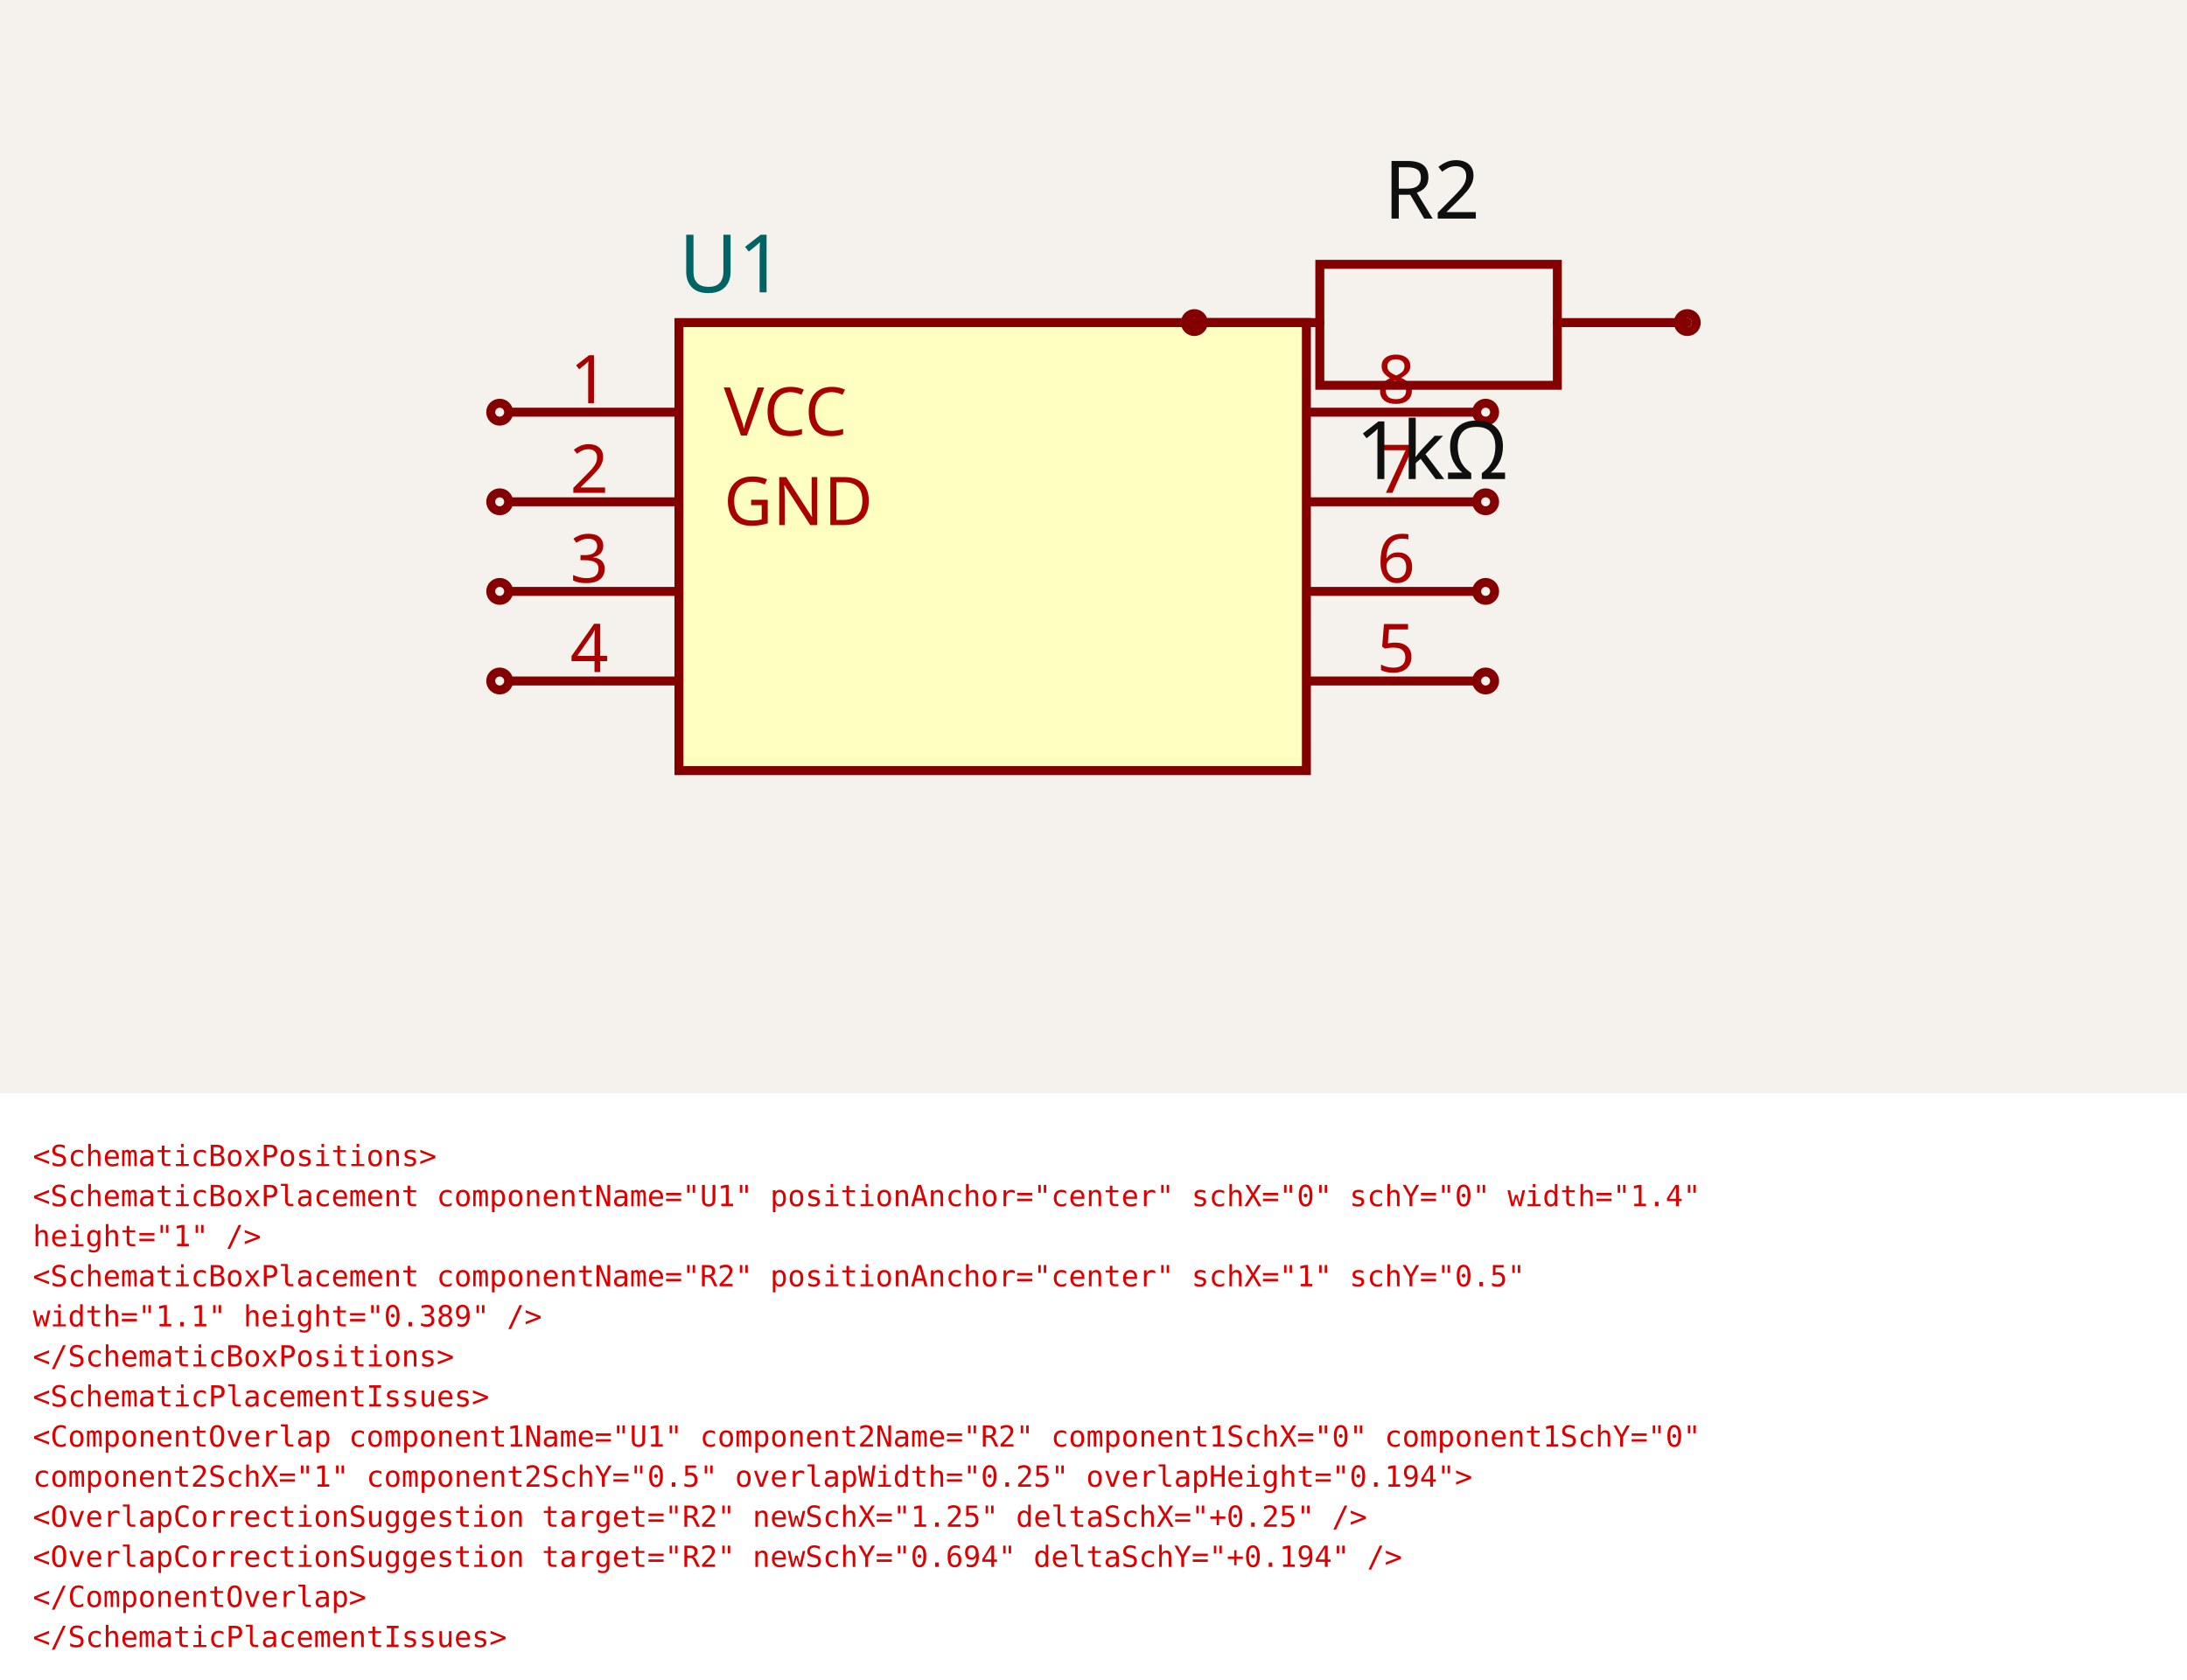
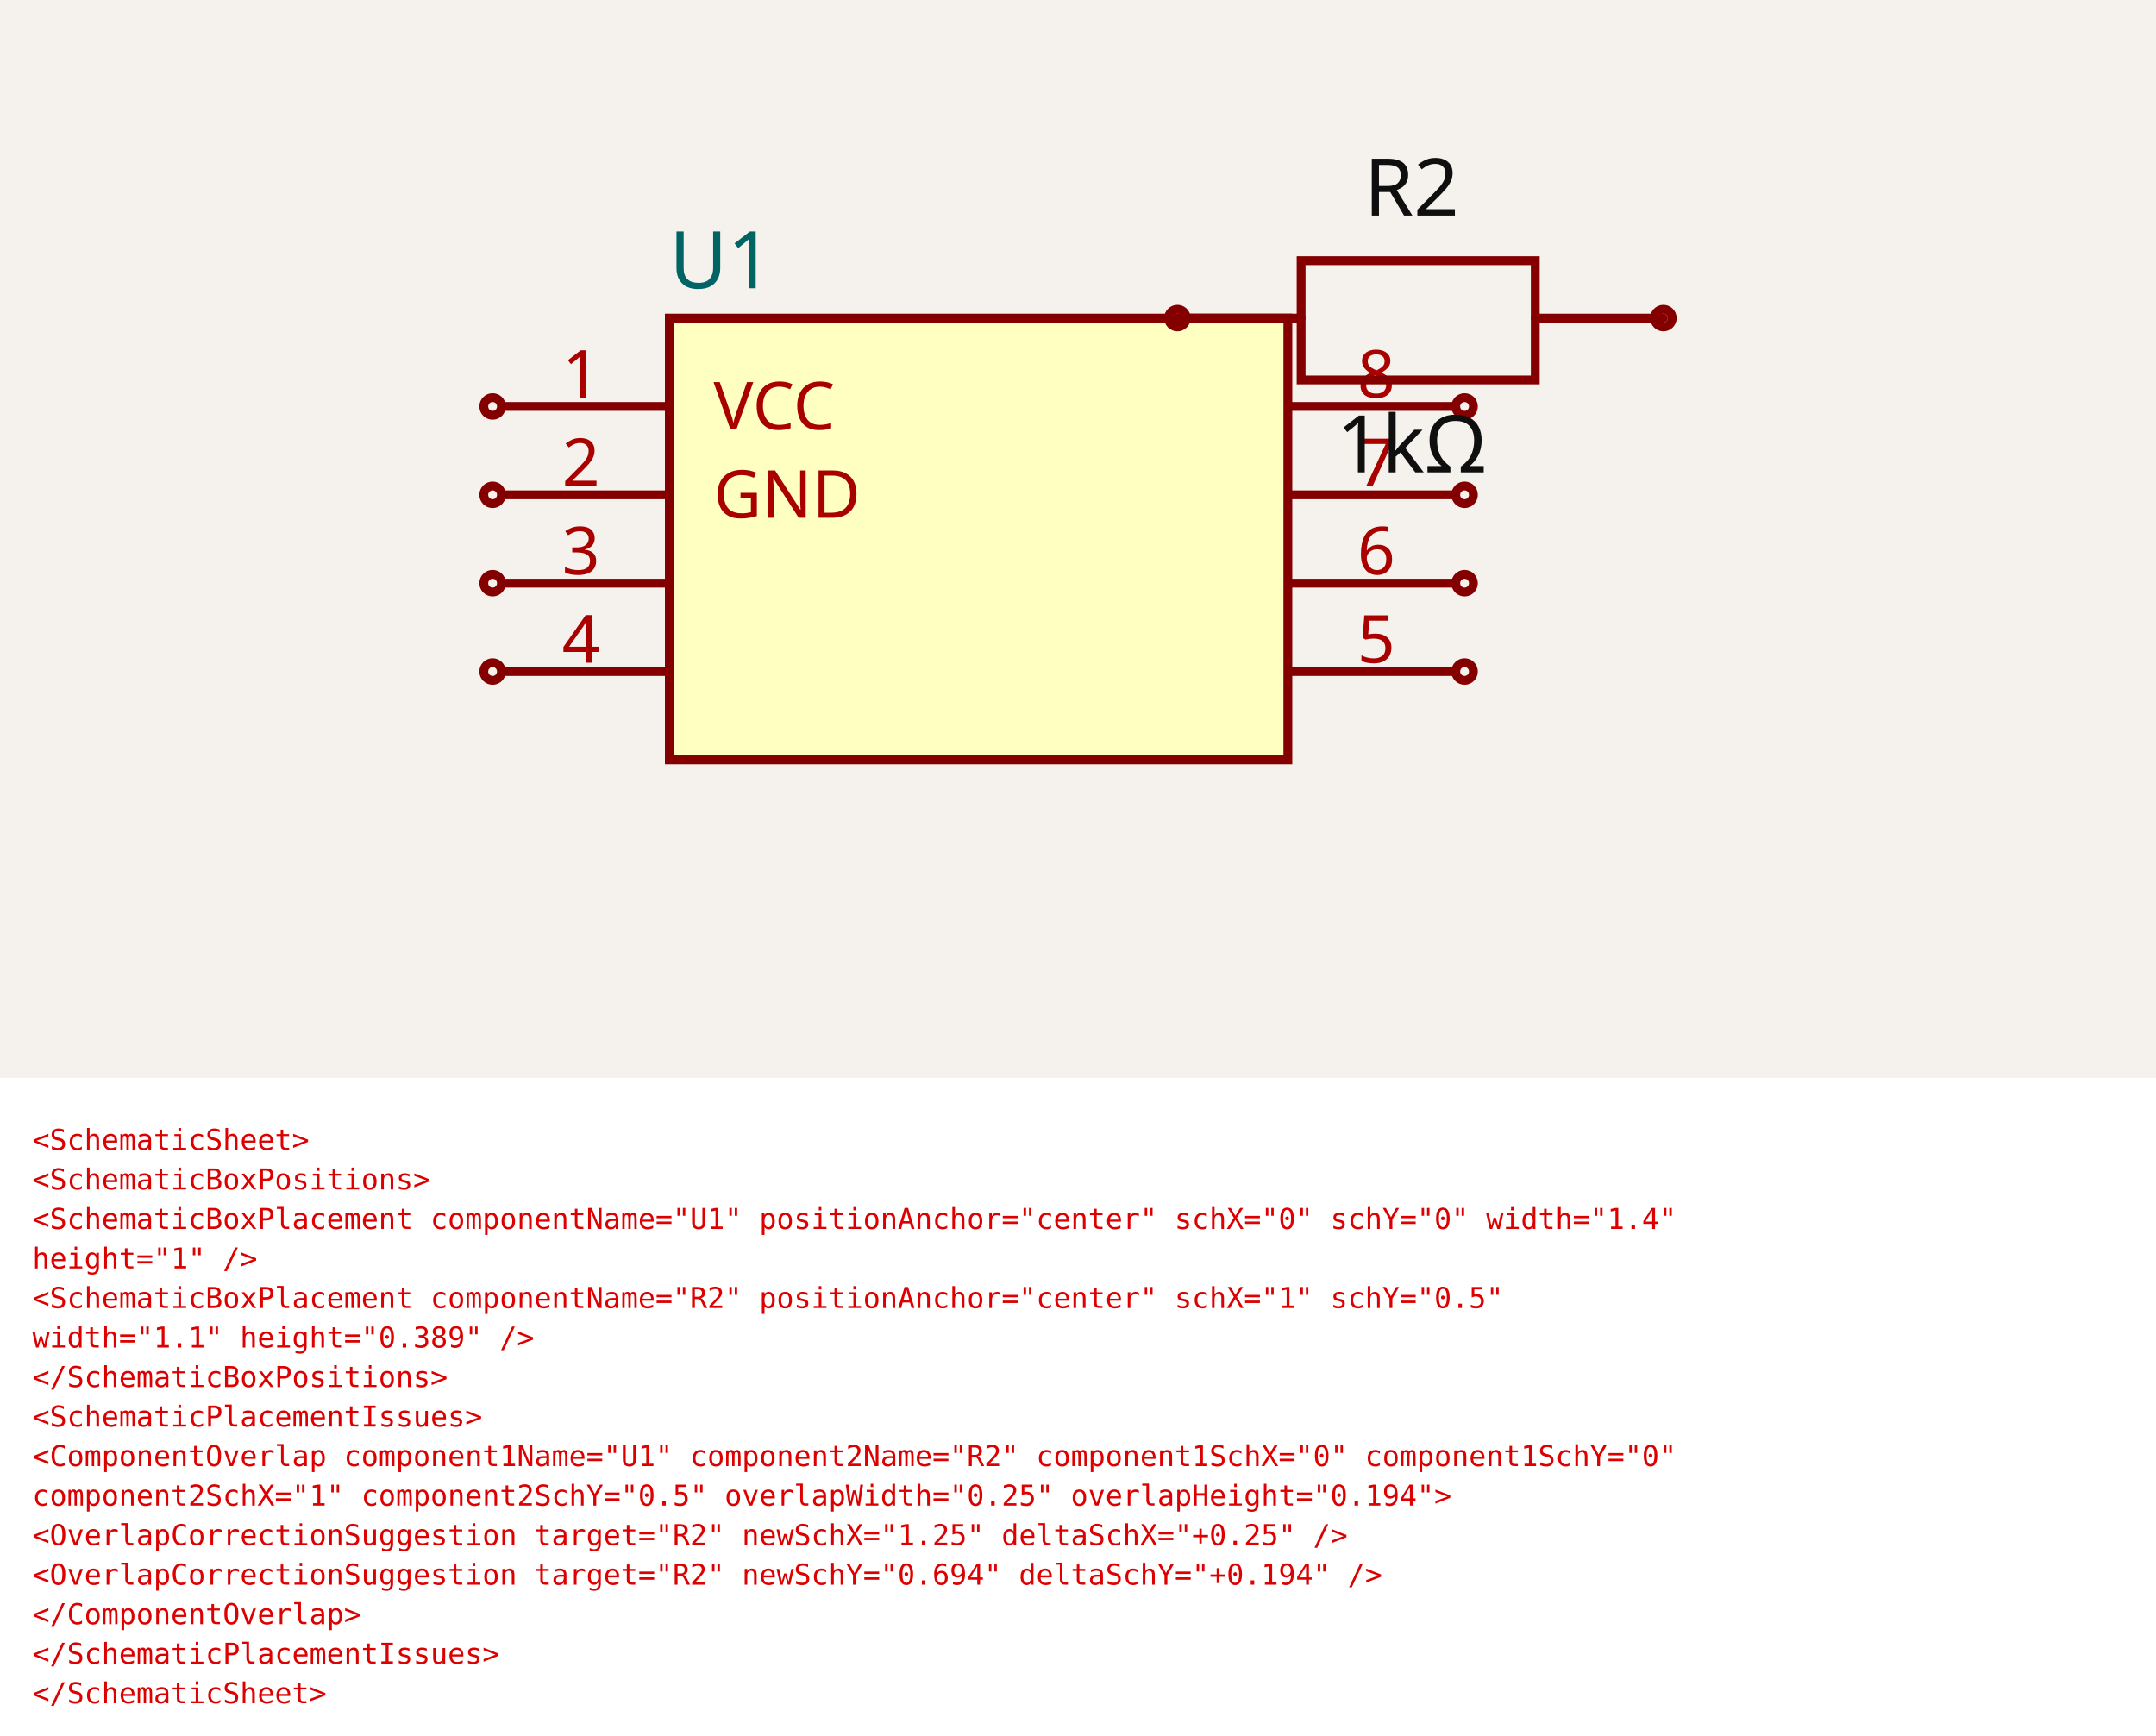
- <svg xmlns="http://www.w3.org/2000/svg" width="1200" height="922" viewBox="0 0 1200 922" role="img" aria-label="schematic analysis fixture">
+ <svg xmlns="http://www.w3.org/2000/svg" width="1200" height="966" viewBox="0 0 1200 966" role="img" aria-label="schematic analysis fixture">
  <g transform="translate(0, 0)">
    <style>
              .boundary { fill: rgb(245, 241, 237); }
              .schematic-boundary { fill: none; stroke: #fff; }
              .component { fill: none; stroke: rgb(132, 0, 0); }
              .chip { fill: rgb(255, 255, 194); stroke: rgb(132, 0, 0); }
              .component-pin { fill: none; stroke: rgb(132, 0, 0); }
              /* Basic per-trace hover fallback */
              .trace:hover {
                filter: invert(1);
              }
              .trace:hover .trace-crossing-outline {
                opacity: 0;
              }
              .trace:hover .trace-junction {
                filter: invert(1);
              }
              /* Net-hover highlighting: when a trace or its overlays are hovered,
                 invert color for all traces (base + overlays) sharing the same
                 subcircuit connectivity key. Also hide crossing outline during hover. */
-               
+ 
              .text { font-family: sans-serif; fill: rgb(0, 150, 0); }
              .pin-number { fill: rgb(169, 0, 0); }
              .port-label { fill: rgb(0, 100, 100); }
              .component-name { fill: rgb(0, 100, 100); }
+ 
            </style>
    <rect class="boundary" x="0" y="0" width="1200" height="600" />
-     <g data-circuit-json-type="schematic_component" data-schematic-component-id="schematic_component_0">
-       <rect class="component chip" x="372.541" y="177.049" width="344.262" height="245.902" stroke-width="4.918px" fill="rgb(255, 255, 194)" stroke="rgb(132, 0, 0)" />
-       <rect class="component-overlay" x="372.541" y="177.049" width="344.262" height="245.902" fill="transparent" />
-       <text x="372.541" y="454.918" fill="#006464" text-anchor="start" dominant-baseline="middle" font-family="sans-serif" font-size="44.262px" transform="rotate(0, 372.541, 454.918)" />
-       <text x="372.541" y="145.082" fill="#006464" text-anchor="start" dominant-baseline="middle" font-family="sans-serif" font-size="44.262px" transform="rotate(0, 372.541, 145.082)">U1</text>
-       <line class="component-pin" x1="372.541" y1="226.23" x2="279.098" y2="226.23" stroke-width="4.918px" />
-       <g data-schematic-port-id="source_port_0">
-         <circle class="component-pin" cx="274.18" cy="226.23" r="4.918" stroke-width="4.918px" />
+     <g class="sch-component" data-circuit-json-type="schematic_component" data-schematic-component-id="schematic_component_0">
+       <rect class="component chip sch-component-body" x="372.541" y="177.049" width="344.262" height="245.902" stroke-width="4.918px" fill="rgb(255, 255, 194)" stroke="rgb(132, 0, 0)" />
+       <rect class="component-overlay sch-component-overlay" x="372.541" y="177.049" width="344.262" height="245.902" fill="transparent" />
+       <text class="sch-text" x="372.541" y="454.918" fill="#006464" text-anchor="start" dominant-baseline="middle" font-family="sans-serif" font-size="44.262px" transform="rotate(0, 372.541, 454.918)" />
+       <text class="sch-text" x="372.541" y="145.082" fill="#006464" text-anchor="start" dominant-baseline="middle" font-family="sans-serif" font-size="44.262px" transform="rotate(0, 372.541, 145.082)">U1</text>
+       <line class="component-pin sch-component-pin sch-port-line" x1="372.541" y1="226.23" x2="279.098" y2="226.23" stroke-width="4.918px" />
+       <g class="sch-port" data-schematic-port-id="source_port_0">
+         <circle class="component-pin sch-component-pin sch-port-terminal" cx="274.18" cy="226.23" r="4.918" stroke-width="4.918px" />
        <rect x="269.262" y="221.311" width="9.836" height="9.836" opacity="0" />
      </g>
-       <text class="pin-number" x="323.361" y="221.311" style="font-family: sans-serif;" fill="rgb(169, 0, 0)" text-anchor="middle" dominant-baseline="auto" font-size="36.885px" transform="">1</text>
-       <text class="pin-number" x="397.131" y="226.23" style="font-family: sans-serif;" fill="rgb(169, 0, 0)" text-anchor="start" dominant-baseline="middle" font-size="36.885px" transform="">VCC</text>
-       <line class="component-pin" x1="372.541" y1="275.41" x2="279.098" y2="275.41" stroke-width="4.918px" />
-       <g data-schematic-port-id="source_port_1">
-         <circle class="component-pin" cx="274.18" cy="275.41" r="4.918" stroke-width="4.918px" />
+       <text class="pin-number sch-pin-number" x="323.361" y="221.311" style="font-family: sans-serif;" fill="rgb(169, 0, 0)" text-anchor="middle" dominant-baseline="auto" font-size="36.885px" transform="">1</text>
+       <text class="pin-number sch-pin-label" x="397.131" y="226.23" style="font-family: sans-serif;" fill="rgb(169, 0, 0)" text-anchor="start" dominant-baseline="middle" font-size="36.885px" transform="">VCC</text>
+       <line class="component-pin sch-component-pin sch-port-line" x1="372.541" y1="275.41" x2="279.098" y2="275.41" stroke-width="4.918px" />
+       <g class="sch-port" data-schematic-port-id="source_port_1">
+         <circle class="component-pin sch-component-pin sch-port-terminal" cx="274.18" cy="275.41" r="4.918" stroke-width="4.918px" />
        <rect x="269.262" y="270.492" width="9.836" height="9.836" opacity="0" />
      </g>
-       <text class="pin-number" x="323.361" y="270.492" style="font-family: sans-serif;" fill="rgb(169, 0, 0)" text-anchor="middle" dominant-baseline="auto" font-size="36.885px" transform="">2</text>
-       <text class="pin-number" x="397.131" y="275.41" style="font-family: sans-serif;" fill="rgb(169, 0, 0)" text-anchor="start" dominant-baseline="middle" font-size="36.885px" transform="">GND</text>
-       <line class="component-pin" x1="372.541" y1="324.59" x2="279.098" y2="324.59" stroke-width="4.918px" />
-       <g data-schematic-port-id="source_port_2">
-         <circle class="component-pin" cx="274.18" cy="324.59" r="4.918" stroke-width="4.918px" />
+       <text class="pin-number sch-pin-number" x="323.361" y="270.492" style="font-family: sans-serif;" fill="rgb(169, 0, 0)" text-anchor="middle" dominant-baseline="auto" font-size="36.885px" transform="">2</text>
+       <text class="pin-number sch-pin-label" x="397.131" y="275.41" style="font-family: sans-serif;" fill="rgb(169, 0, 0)" text-anchor="start" dominant-baseline="middle" font-size="36.885px" transform="">GND</text>
+       <line class="component-pin sch-component-pin sch-port-line" x1="372.541" y1="324.59" x2="279.098" y2="324.59" stroke-width="4.918px" />
+       <g class="sch-port" data-schematic-port-id="source_port_2">
+         <circle class="component-pin sch-component-pin sch-port-terminal" cx="274.18" cy="324.59" r="4.918" stroke-width="4.918px" />
        <rect x="269.262" y="319.672" width="9.836" height="9.836" opacity="0" />
      </g>
-       <text class="pin-number" x="323.361" y="319.672" style="font-family: sans-serif;" fill="rgb(169, 0, 0)" text-anchor="middle" dominant-baseline="auto" font-size="36.885px" transform="">3</text>
-       <line class="component-pin" x1="372.541" y1="373.77" x2="279.098" y2="373.77" stroke-width="4.918px" />
-       <g data-schematic-port-id="source_port_3">
-         <circle class="component-pin" cx="274.18" cy="373.77" r="4.918" stroke-width="4.918px" />
+       <text class="pin-number sch-pin-number" x="323.361" y="319.672" style="font-family: sans-serif;" fill="rgb(169, 0, 0)" text-anchor="middle" dominant-baseline="auto" font-size="36.885px" transform="">3</text>
+       <line class="component-pin sch-component-pin sch-port-line" x1="372.541" y1="373.77" x2="279.098" y2="373.77" stroke-width="4.918px" />
+       <g class="sch-port" data-schematic-port-id="source_port_3">
+         <circle class="component-pin sch-component-pin sch-port-terminal" cx="274.18" cy="373.77" r="4.918" stroke-width="4.918px" />
        <rect x="269.262" y="368.852" width="9.836" height="9.836" opacity="0" />
      </g>
-       <text class="pin-number" x="323.361" y="368.852" style="font-family: sans-serif;" fill="rgb(169, 0, 0)" text-anchor="middle" dominant-baseline="auto" font-size="36.885px" transform="">4</text>
-       <line class="component-pin" x1="716.803" y1="373.77" x2="810.246" y2="373.77" stroke-width="4.918px" />
-       <g data-schematic-port-id="source_port_4">
-         <circle class="component-pin" cx="815.164" cy="373.77" r="4.918" stroke-width="4.918px" />
+       <text class="pin-number sch-pin-number" x="323.361" y="368.852" style="font-family: sans-serif;" fill="rgb(169, 0, 0)" text-anchor="middle" dominant-baseline="auto" font-size="36.885px" transform="">4</text>
+       <line class="component-pin sch-component-pin sch-port-line" x1="716.803" y1="373.77" x2="810.246" y2="373.77" stroke-width="4.918px" />
+       <g class="sch-port" data-schematic-port-id="source_port_4">
+         <circle class="component-pin sch-component-pin sch-port-terminal" cx="815.164" cy="373.77" r="4.918" stroke-width="4.918px" />
        <rect x="810.246" y="368.852" width="9.836" height="9.836" opacity="0" />
      </g>
-       <text class="pin-number" x="765.984" y="368.852" style="font-family: sans-serif;" fill="rgb(169, 0, 0)" text-anchor="middle" dominant-baseline="auto" font-size="36.885px" transform="">5</text>
-       <line class="component-pin" x1="716.803" y1="324.59" x2="810.246" y2="324.59" stroke-width="4.918px" />
-       <g data-schematic-port-id="source_port_5">
-         <circle class="component-pin" cx="815.164" cy="324.59" r="4.918" stroke-width="4.918px" />
+       <text class="pin-number sch-pin-number" x="765.984" y="368.852" style="font-family: sans-serif;" fill="rgb(169, 0, 0)" text-anchor="middle" dominant-baseline="auto" font-size="36.885px" transform="">5</text>
+       <line class="component-pin sch-component-pin sch-port-line" x1="716.803" y1="324.59" x2="810.246" y2="324.59" stroke-width="4.918px" />
+       <g class="sch-port" data-schematic-port-id="source_port_5">
+         <circle class="component-pin sch-component-pin sch-port-terminal" cx="815.164" cy="324.59" r="4.918" stroke-width="4.918px" />
        <rect x="810.246" y="319.672" width="9.836" height="9.836" opacity="0" />
      </g>
-       <text class="pin-number" x="765.984" y="319.672" style="font-family: sans-serif;" fill="rgb(169, 0, 0)" text-anchor="middle" dominant-baseline="auto" font-size="36.885px" transform="">6</text>
-       <line class="component-pin" x1="716.803" y1="275.41" x2="810.246" y2="275.41" stroke-width="4.918px" />
-       <g data-schematic-port-id="source_port_6">
-         <circle class="component-pin" cx="815.164" cy="275.41" r="4.918" stroke-width="4.918px" />
+       <text class="pin-number sch-pin-number" x="765.984" y="319.672" style="font-family: sans-serif;" fill="rgb(169, 0, 0)" text-anchor="middle" dominant-baseline="auto" font-size="36.885px" transform="">6</text>
+       <line class="component-pin sch-component-pin sch-port-line" x1="716.803" y1="275.41" x2="810.246" y2="275.41" stroke-width="4.918px" />
+       <g class="sch-port" data-schematic-port-id="source_port_6">
+         <circle class="component-pin sch-component-pin sch-port-terminal" cx="815.164" cy="275.41" r="4.918" stroke-width="4.918px" />
        <rect x="810.246" y="270.492" width="9.836" height="9.836" opacity="0" />
      </g>
-       <text class="pin-number" x="765.984" y="270.492" style="font-family: sans-serif;" fill="rgb(169, 0, 0)" text-anchor="middle" dominant-baseline="auto" font-size="36.885px" transform="">7</text>
-       <line class="component-pin" x1="716.803" y1="226.23" x2="810.246" y2="226.23" stroke-width="4.918px" />
-       <g data-schematic-port-id="source_port_7">
-         <circle class="component-pin" cx="815.164" cy="226.23" r="4.918" stroke-width="4.918px" />
+       <text class="pin-number sch-pin-number" x="765.984" y="270.492" style="font-family: sans-serif;" fill="rgb(169, 0, 0)" text-anchor="middle" dominant-baseline="auto" font-size="36.885px" transform="">7</text>
+       <line class="component-pin sch-component-pin sch-port-line" x1="716.803" y1="226.23" x2="810.246" y2="226.23" stroke-width="4.918px" />
+       <g class="sch-port" data-schematic-port-id="source_port_7">
+         <circle class="component-pin sch-component-pin sch-port-terminal" cx="815.164" cy="226.23" r="4.918" stroke-width="4.918px" />
        <rect x="810.246" y="221.311" width="9.836" height="9.836" opacity="0" />
      </g>
-       <text class="pin-number" x="765.984" y="221.311" style="font-family: sans-serif;" fill="rgb(169, 0, 0)" text-anchor="middle" dominant-baseline="auto" font-size="36.885px" transform="">8</text>
+       <text class="pin-number sch-pin-number" x="765.984" y="221.311" style="font-family: sans-serif;" fill="rgb(169, 0, 0)" text-anchor="middle" dominant-baseline="auto" font-size="36.885px" transform="">8</text>
    </g>
-     <g data-circuit-json-type="schematic_component" data-schematic-component-id="schematic_component_1">
-       <rect class="component-overlay" x="655.328" y="145.082" width="270.492" height="66.393" fill="transparent" />
-       <path d="M 655.328 177.049 L 724.18 177.049" stroke="rgb(132, 0, 0)" fill="none" stroke-width="4.918px" stroke-linecap="round" />
-       <path d="M 854.508 177.049 L 925.82 177.049" stroke="rgb(132, 0, 0)" fill="none" stroke-width="4.918px" stroke-linecap="round" />
-       <path d="M 790.574 145.082 L 854.508 145.082 L 854.508 211.475 L 724.18 211.475 L 724.18 145.082 L 790.574 145.082" stroke="rgb(132, 0, 0)" fill="none" stroke-width="4.918px" stroke-linecap="round" />
-       <text x="785.656" y="132.921" stroke="rgb(245, 241, 237)" stroke-width="4.918px" paint-order="stroke" fill="rgb(15, 15, 15)" font-family="sans-serif" text-anchor="middle" dominant-baseline="ideographic" font-size="44.262px">R2</text>
-       <text x="785.656" y="228.555" fill="rgb(15, 15, 15)" font-family="sans-serif" text-anchor="middle" dominant-baseline="hanging" font-size="44.262px">1kΩ</text>
-       <circle cx="655.328" cy="177.049" r="4.918px" stroke-width="4.918px" fill="none" stroke="rgb(132, 0, 0)" />
-       <circle cx="925.82" cy="177.049" r="4.918px" stroke-width="4.918px" fill="none" stroke="rgb(132, 0, 0)" />
+     <g class="sch-component" data-circuit-json-type="schematic_component" data-schematic-component-id="schematic_component_1">
+       <rect class="component-overlay sch-component-overlay" x="655.328" y="145.082" width="270.492" height="66.393" fill="transparent" />
+       <path class="sch-component-symbol-path" d="M 655.328 177.049 L 724.18 177.049" stroke="rgb(132, 0, 0)" fill="none" stroke-width="4.918px" stroke-linecap="round" />
+       <path class="sch-component-symbol-path" d="M 854.508 177.049 L 925.82 177.049" stroke="rgb(132, 0, 0)" fill="none" stroke-width="4.918px" stroke-linecap="round" />
+       <path class="sch-component-symbol-path" d="M 790.574 145.082 L 854.508 145.082 L 854.508 211.475 L 724.18 211.475 L 724.18 145.082 L 790.574 145.082" stroke="rgb(132, 0, 0)" fill="none" stroke-width="4.918px" stroke-linecap="round" />
+       <text class="sch-component-name sch-component-text" x="785.656" y="132.921" stroke="rgb(245, 241, 237)" stroke-width="4.918px" paint-order="stroke" fill="rgb(15, 15, 15)" font-family="sans-serif" text-anchor="middle" dominant-baseline="ideographic" font-size="44.262px">R2</text>
+       <text class="sch-component-text" x="785.656" y="228.555" fill="rgb(15, 15, 15)" font-family="sans-serif" text-anchor="middle" dominant-baseline="hanging" font-size="44.262px">1kΩ</text>
+       <circle class="component-pin sch-component-pin" cx="655.328" cy="177.049" r="4.918px" stroke-width="4.918px" fill="none" stroke="rgb(132, 0, 0)" />
+       <circle class="component-pin sch-component-pin" cx="925.82" cy="177.049" r="4.918px" stroke-width="4.918px" fill="none" stroke="rgb(132, 0, 0)" />
    </g>
-     <g class="schematic-port-hover" data-schematic-port-id="source_port_0">
+     <g class="schematic-port-hover sch-port-hover" data-schematic-port-id="source_port_0">
      <circle cx="274.18" cy="226.23" r="9.836" fill="red" opacity="0" />
    </g>
-     <g class="schematic-port-hover" data-schematic-port-id="source_port_1">
+     <g class="schematic-port-hover sch-port-hover" data-schematic-port-id="source_port_1">
      <circle cx="274.18" cy="275.41" r="9.836" fill="red" opacity="0" />
    </g>
-     <g class="schematic-port-hover" data-schematic-port-id="source_port_2">
+     <g class="schematic-port-hover sch-port-hover" data-schematic-port-id="source_port_2">
      <circle cx="274.18" cy="324.59" r="9.836" fill="red" opacity="0" />
    </g>
-     <g class="schematic-port-hover" data-schematic-port-id="source_port_3">
+     <g class="schematic-port-hover sch-port-hover" data-schematic-port-id="source_port_3">
      <circle cx="274.18" cy="373.77" r="9.836" fill="red" opacity="0" />
    </g>
-     <g class="schematic-port-hover" data-schematic-port-id="source_port_4">
+     <g class="schematic-port-hover sch-port-hover" data-schematic-port-id="source_port_4">
      <circle cx="815.164" cy="373.77" r="9.836" fill="red" opacity="0" />
    </g>
-     <g class="schematic-port-hover" data-schematic-port-id="source_port_5">
+     <g class="schematic-port-hover sch-port-hover" data-schematic-port-id="source_port_5">
      <circle cx="815.164" cy="324.59" r="9.836" fill="red" opacity="0" />
    </g>
-     <g class="schematic-port-hover" data-schematic-port-id="source_port_6">
+     <g class="schematic-port-hover sch-port-hover" data-schematic-port-id="source_port_6">
      <circle cx="815.164" cy="275.41" r="9.836" fill="red" opacity="0" />
    </g>
-     <g class="schematic-port-hover" data-schematic-port-id="source_port_7">
+     <g class="schematic-port-hover sch-port-hover" data-schematic-port-id="source_port_7">
      <circle cx="815.164" cy="226.23" r="9.836" fill="red" opacity="0" />
    </g>
-     <g class="schematic-port-hover" data-schematic-port-id="source_port_8">
+     <g class="schematic-port-hover sch-port-hover" data-schematic-port-id="source_port_8">
      <circle cx="655.328" cy="177.049" r="9.836" fill="red" opacity="0" />
    </g>
-     <g class="schematic-port-hover" data-schematic-port-id="source_port_9">
+     <g class="schematic-port-hover sch-port-hover" data-schematic-port-id="source_port_9">
      <circle cx="925.82" cy="177.049" r="9.836" fill="red" opacity="0" />
    </g>
  </g>
  <g transform="translate(0, 600) scale(1, 1) translate(0, 0)">
    <rect width="100%" height="100%" fill="#fff" />
    <text x="18" y="40" fill="#d00" font-family="Menlo, Consolas, monospace" font-size="16">
-       <tspan x="18" dy="0">&lt;SchematicBoxPositions&gt;</tspan>
+       <tspan x="18" dy="0">&lt;SchematicSheet&gt;</tspan>
+       <tspan x="18" dy="22">&lt;SchematicBoxPositions&gt;</tspan>
      <tspan x="18" dy="22">&lt;SchematicBoxPlacement componentName="U1" positionAnchor="center" schX="0" schY="0" width="1.4"</tspan>
      <tspan x="18" dy="22">  height="1" /&gt;</tspan>
      <tspan x="18" dy="22">&lt;SchematicBoxPlacement componentName="R2" positionAnchor="center" schX="1" schY="0.5"</tspan>
      <tspan x="18" dy="22">  width="1.1" height="0.389" /&gt;</tspan>
      <tspan x="18" dy="22">&lt;/SchematicBoxPositions&gt;</tspan>
      <tspan x="18" dy="22">&lt;SchematicPlacementIssues&gt;</tspan>
      <tspan x="18" dy="22">&lt;ComponentOverlap component1Name="U1" component2Name="R2" component1SchX="0" component1SchY="0"</tspan>
      <tspan x="18" dy="22">  component2SchX="1" component2SchY="0.5" overlapWidth="0.25" overlapHeight="0.194"&gt;</tspan>
      <tspan x="18" dy="22">&lt;OverlapCorrectionSuggestion target="R2" newSchX="1.25" deltaSchX="+0.25" /&gt;</tspan>
      <tspan x="18" dy="22">&lt;OverlapCorrectionSuggestion target="R2" newSchY="0.694" deltaSchY="+0.194" /&gt;</tspan>
      <tspan x="18" dy="22">&lt;/ComponentOverlap&gt;</tspan>
      <tspan x="18" dy="22">&lt;/SchematicPlacementIssues&gt;</tspan>
+       <tspan x="18" dy="22">&lt;/SchematicSheet&gt;</tspan>
    </text>
  </g>
</svg>
